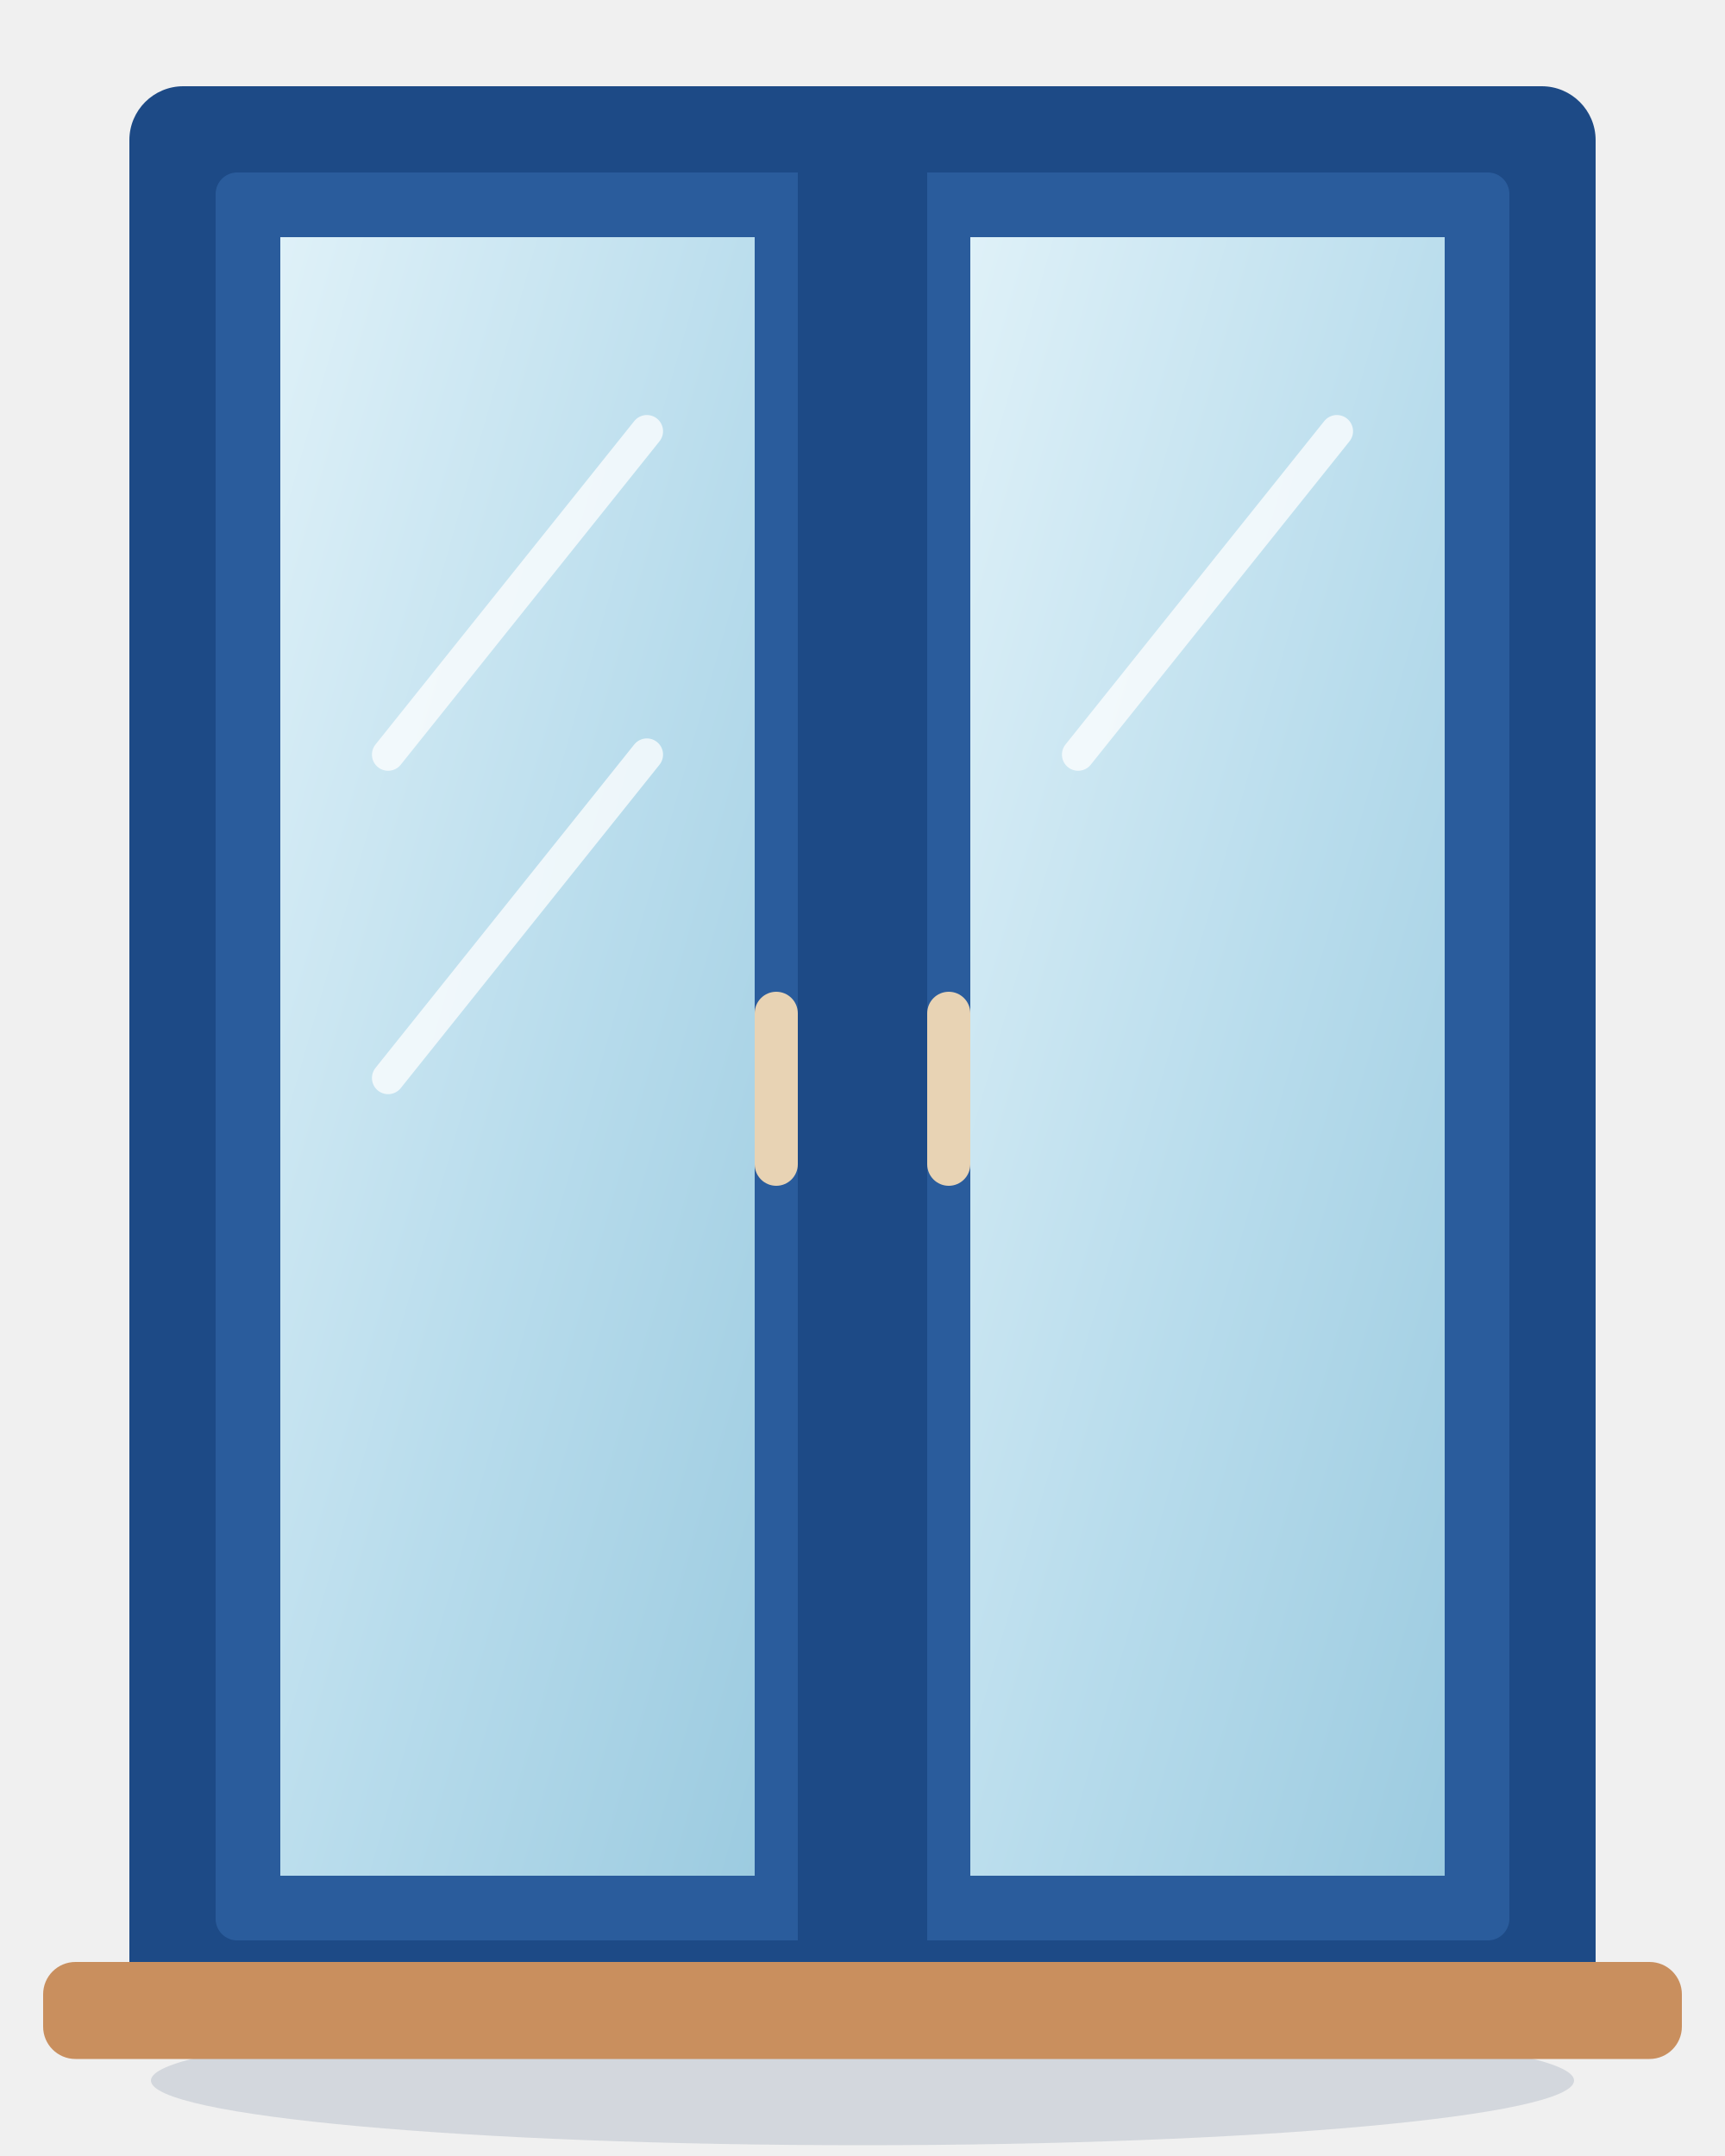
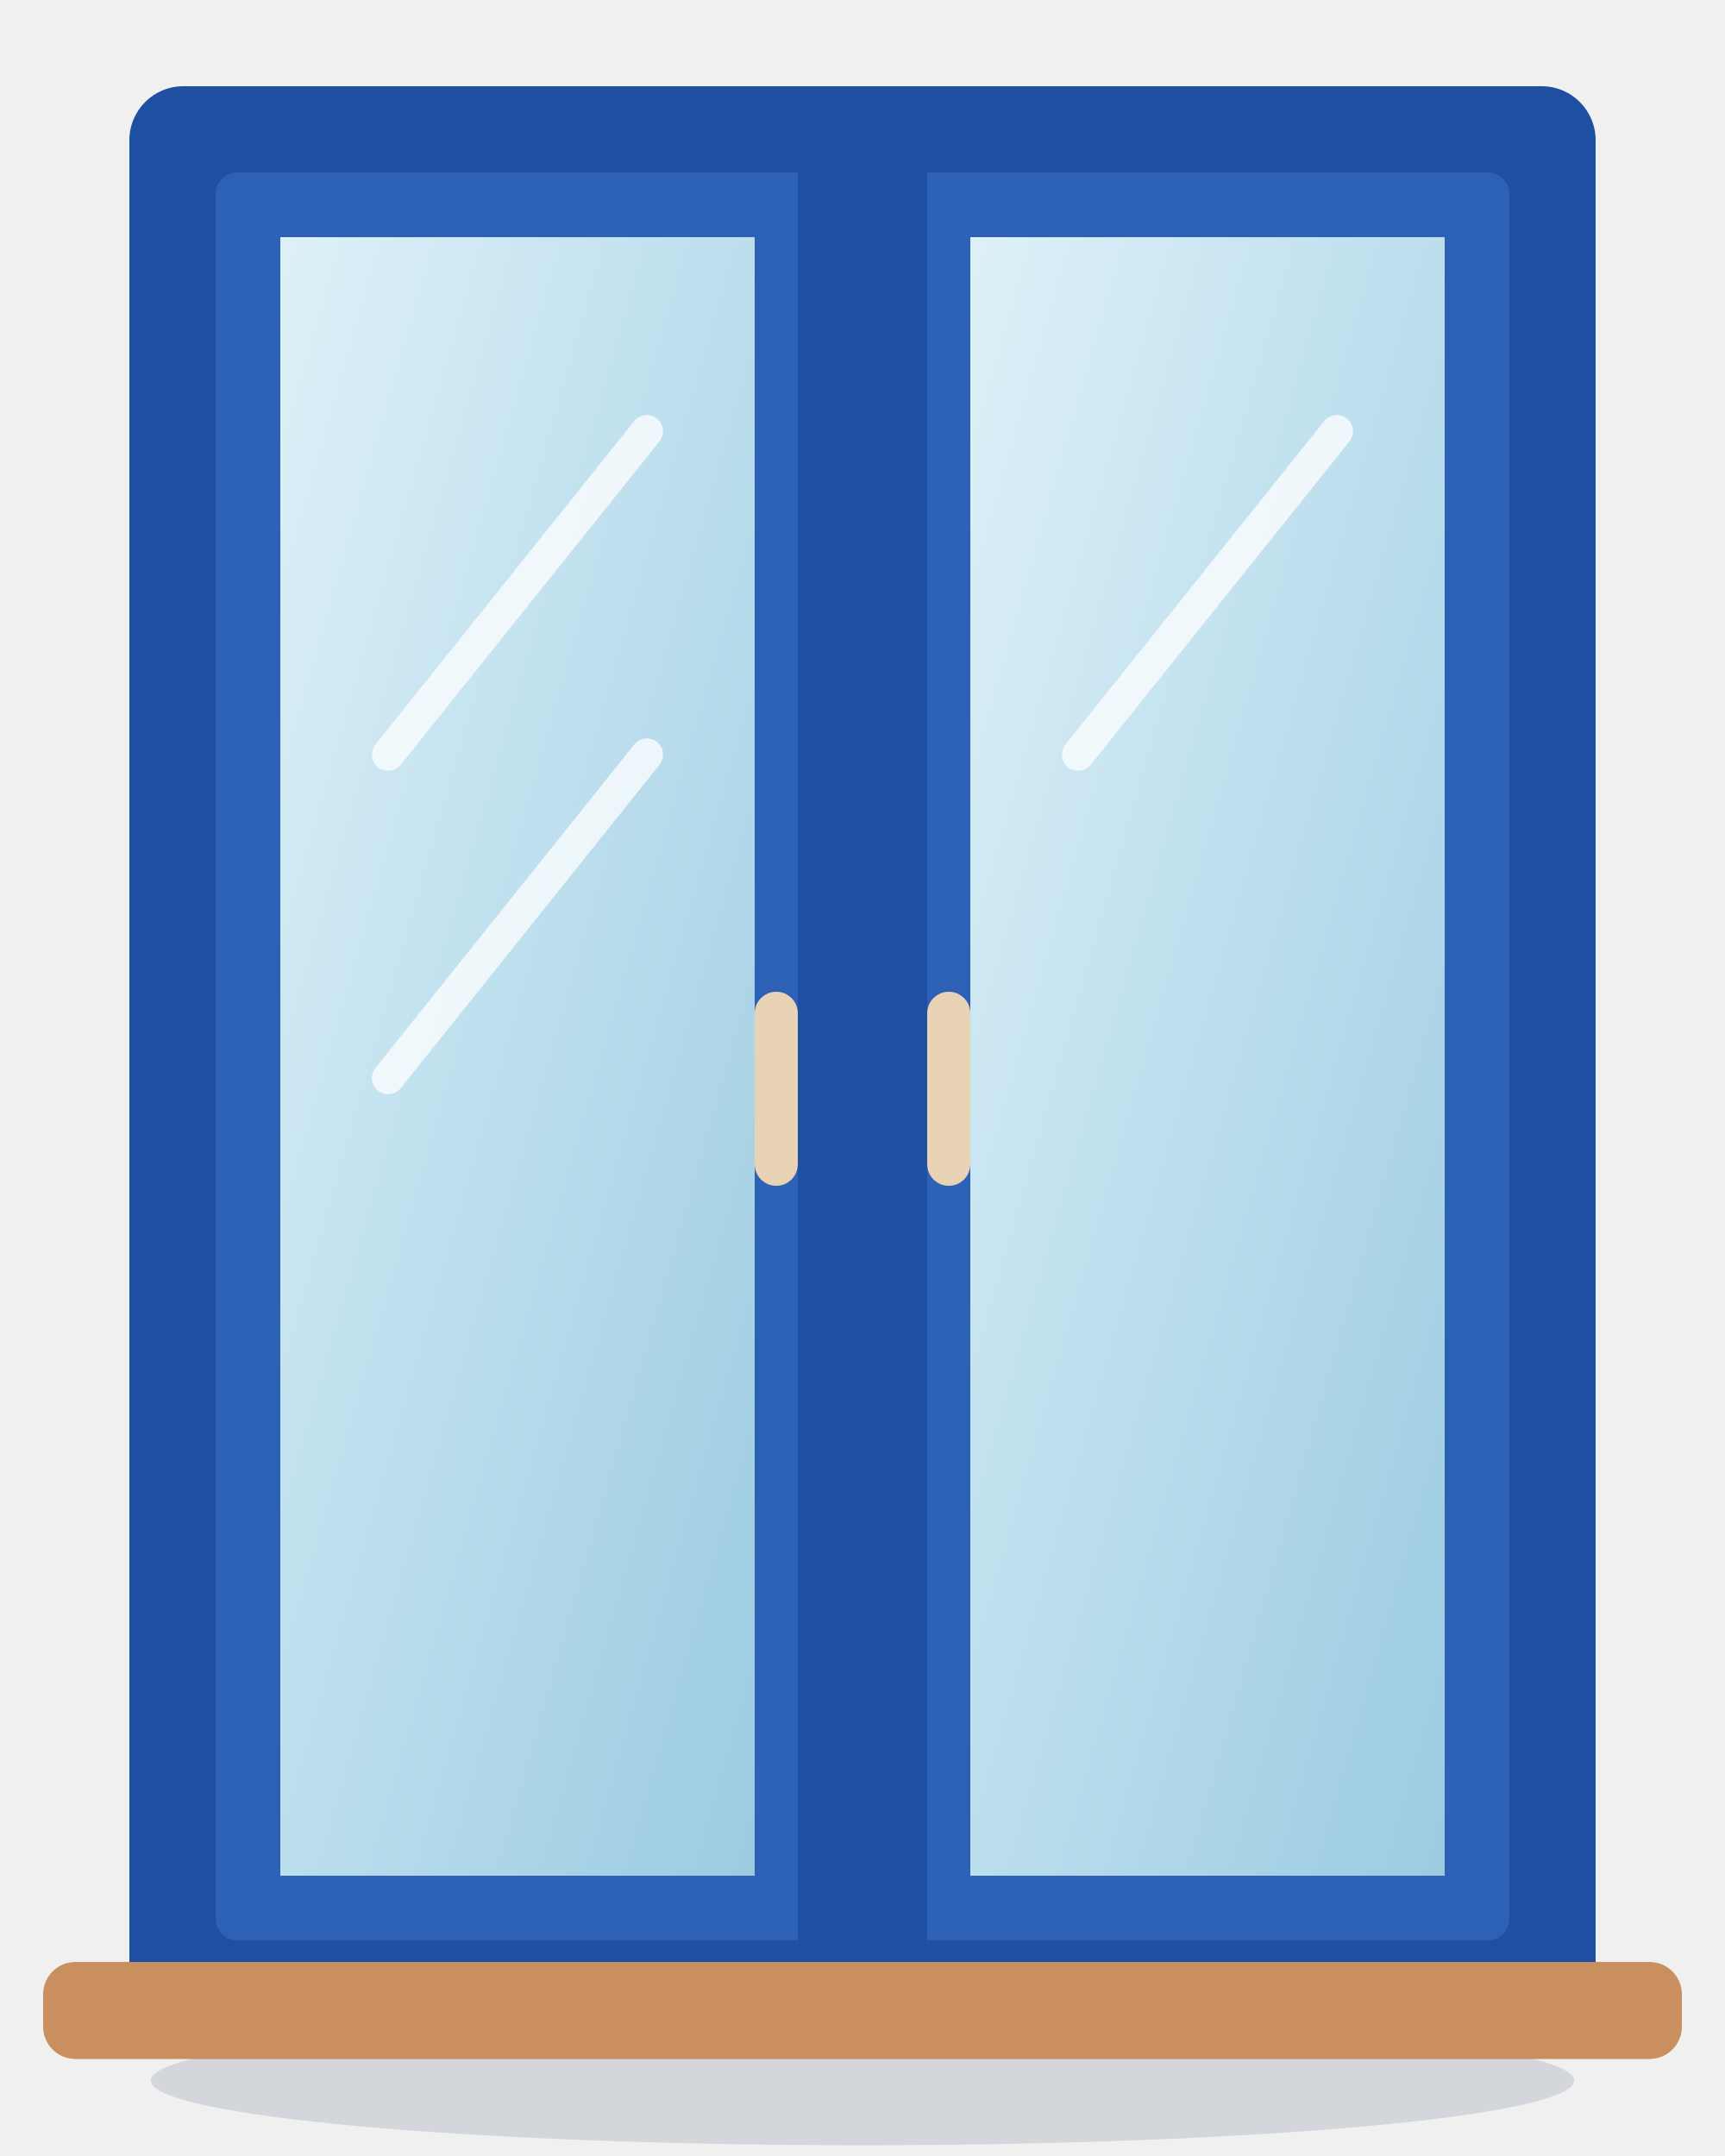
<svg xmlns="http://www.w3.org/2000/svg" viewBox="0 0 160 200">
  <defs>
    <linearGradient id="gl" x1="0" y1="0" x2="1" y2="1">
      <stop offset="0" stop-color="#dff1f8" />
      <stop offset=".55" stop-color="#b8dcec" />
      <stop offset="1" stop-color="#9ccbe0" />
    </linearGradient>
  </defs>
-   <ellipse cx="80" cy="193" rx="66" ry="6" fill="#12305a" opacity=".13" />
-   <rect x="12" y="8" width="136" height="180" rx="5" fill="#1d4a86" />
-   <rect x="20" y="16" width="56" height="164" rx="2" fill="#2a5c9c" />
+   <ellipse cx="80" cy="193" rx="66" ry="6" fill="#12284a" opacity=".13" />
+   <rect x="12" y="8" width="136" height="180" rx="5" fill="#1e4fa0" />
+   <rect x="20" y="16" width="56" height="164" rx="2" fill="#2d61b5" />
  <rect x="26" y="22" width="44" height="152" fill="url(#gl)" />
-   <rect x="84" y="16" width="56" height="164" rx="2" fill="#2a5c9c" />
+   <rect x="84" y="16" width="56" height="164" rx="2" fill="#2d61b5" />
  <rect x="90" y="22" width="44" height="152" fill="url(#gl)" />
-   <rect x="74" y="16" width="12" height="164" fill="#1d4a86" />
+   <rect x="74" y="16" width="12" height="164" fill="#1e4fa0" />
  <rect x="70" y="92" width="4" height="18" rx="2" fill="#e8d3b4" />
  <rect x="86" y="92" width="4" height="18" rx="2" fill="#e8d3b4" />
  <path d="M36 70l24-30M36 100l24-30M100 70l24-30" stroke="#fff" stroke-width="3" stroke-linecap="round" opacity=".75" />
  <rect x="4" y="182" width="152" height="9" rx="3" fill="#c98f5e" />
</svg>
